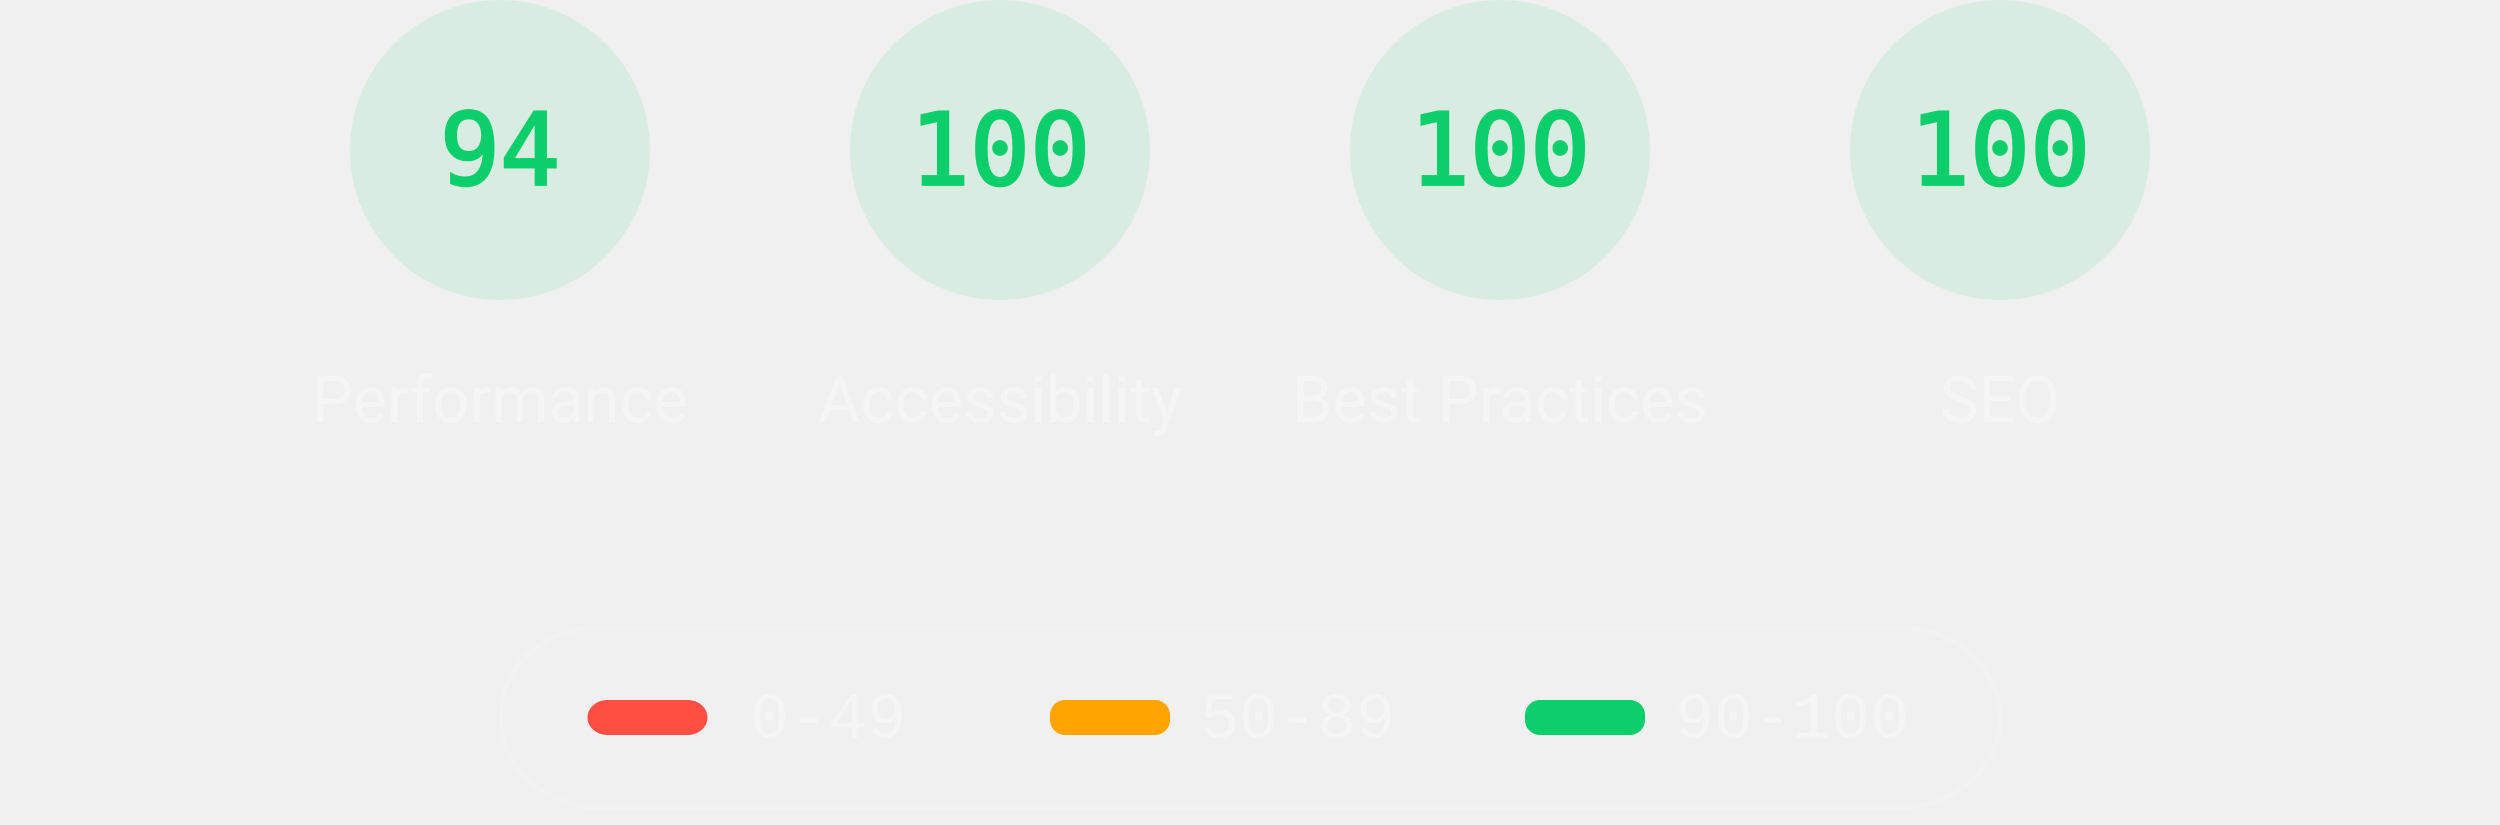
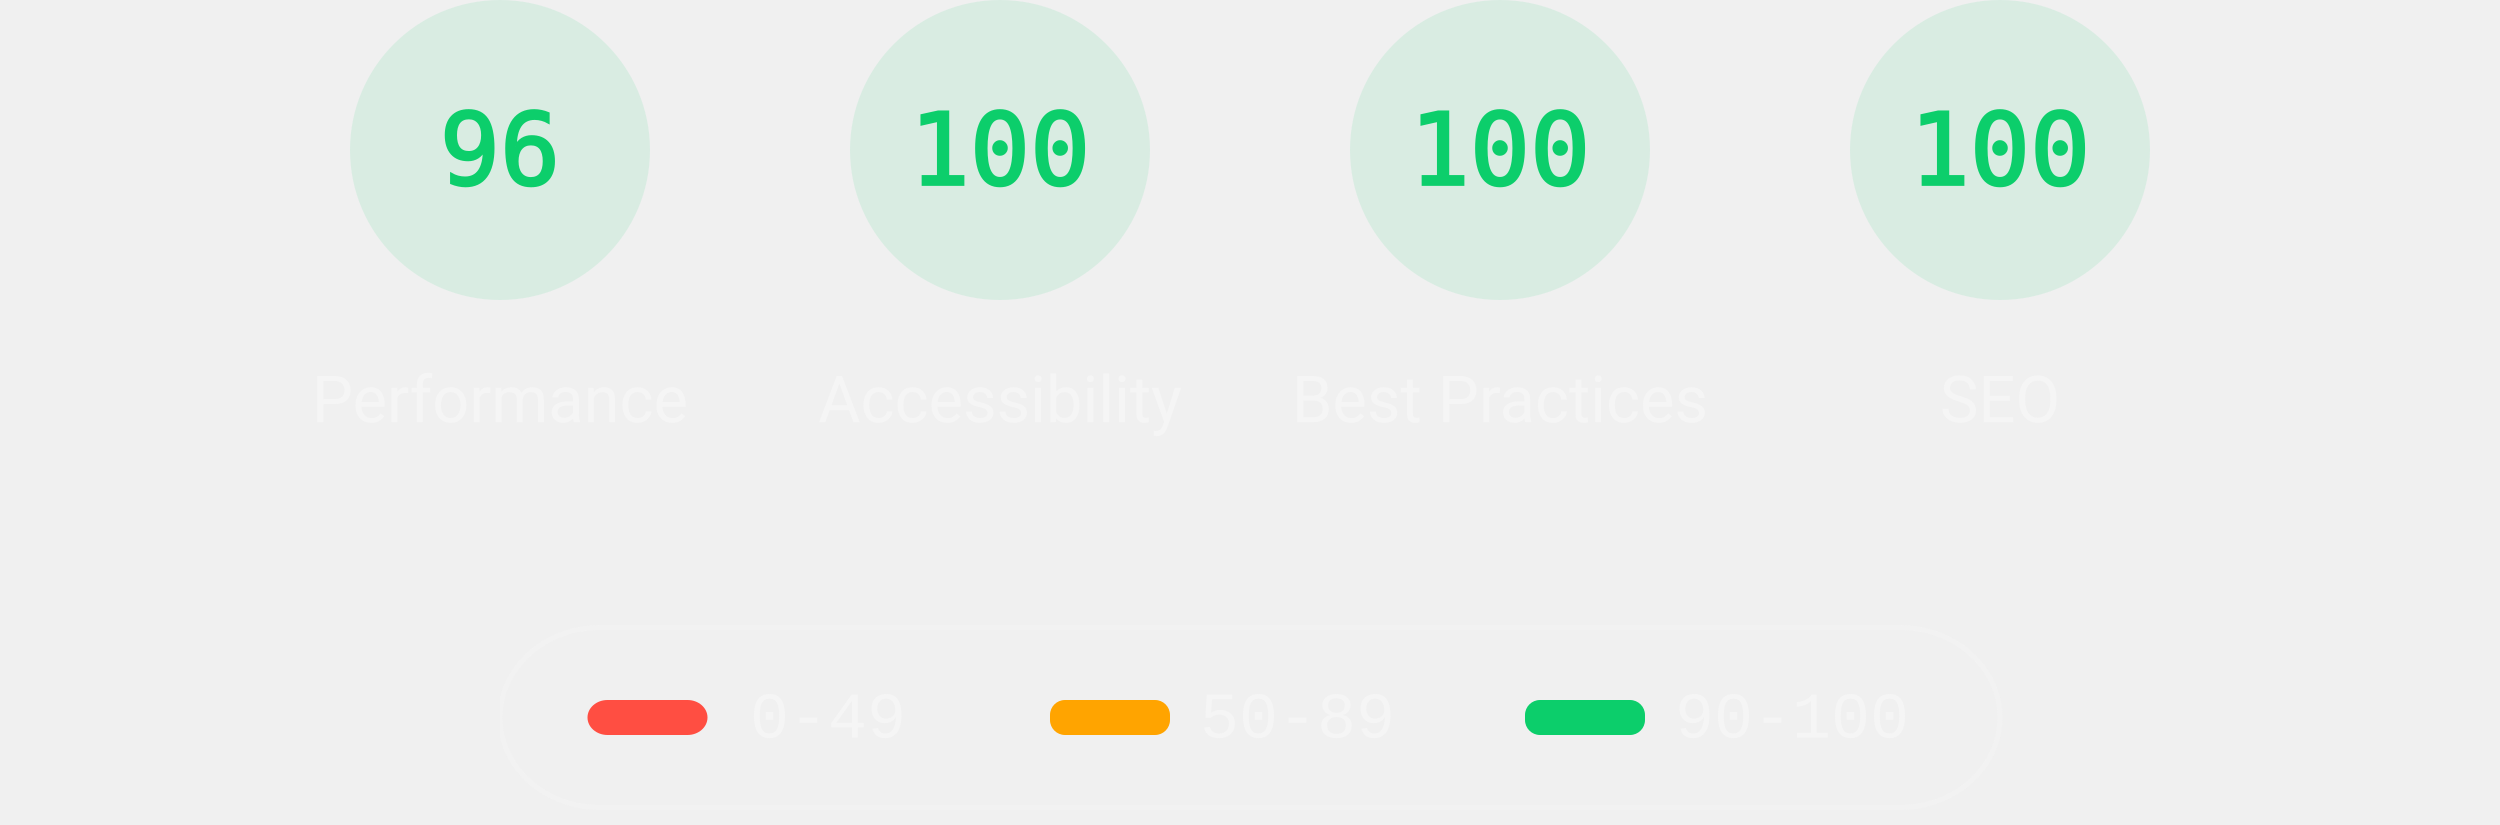
<svg xmlns="http://www.w3.org/2000/svg" class="theme--dark" fill="none" width="1000" height="330">
  <style>
			.gauge-base {
				opacity: 0.1
			}

			.gauge-arc {
				fill: none;
				animation-delay: 250ms;
				stroke-linecap: round;
				transform: rotate(-90deg);
				transform-origin: 100px 60px;
				animation: load-gauge 1s ease forwards
			}

			.guage-text {
				font-size: 40px;
				font-family: monospace;
				text-align: center
			}

			.guage-red {
				color: #ff4e42;
				fill: #ff4e42;
				stroke: #ff4e42
			}
			.guage-orange {
				color: #ffa400;
				fill: #ffa400;
				stroke: #ffa400
			}
			.guage-green {
				color: #0cce6b;
				fill: #0cce6b;
				stroke: #0cce6b
			}
			.theme--agnostic .guage-undefined {
				color: #5c5c5c;
				fill: #5c5c5c;
				stroke: #5c5c5c
			}
			.theme--light .guage-undefined {
				color: #1e1e1e;
				fill: #1e1e1e;
				stroke: #1e1e1e
			}
			.theme--dark .guage-undefined {
				color: #f5f5f5;
				fill: #f5f5f5;
				stroke: #f5f5f5
			}

			.guage-title {
				stroke: none;
				font-size: 26px;
				line-height: 26px;
				font-family: Roboto, Halvetica, Arial, sans-serif
			}
			.metric.guage-title {
				font-family: 'Courier New', Courier, monospace
			}
			.theme--agnostic .guage-title {
				color: #737373;
				fill: #737373
			}
			.theme--light .guage-title {
				color: #212121;
				fill: #212121
			}
			.theme--dark .guage-title {
				color: #f5f5f5;
				fill: #f5f5f5
			}

			@keyframes load-gauge {
				from {
					stroke-dasharray: 0 352.858
				}
			}
			.lh-gauge--pwa__disc {
				fill: #e0e0e0
			}
			.lh-gauge--pwa__logo {
				position: relative;
				fill: #b0b0b0
			}
			.lh-gauge--pwa__invisible {
				display: none
			}
			.lh-gauge--pwa__visible {
				display: inline
			}
			.guage-invisible {
				display: none
			}
			.lh-gauge--pwa__logo--primary-color {
				fill: #304ffe
			}
			.theme--agnostic .lh-gauge--pwa__logo--secondary-color {
				fill: #787878
			}
			.theme--light .lh-gauge--pwa__logo--secondary-color {
				fill: #3d3d3d
			}
			.theme--dark .lh-gauge--pwa__logo--secondary-color {
				fill: #d8b6b6
			}
			.theme--light #svg_2 {
				stroke: #00000022
			}
			.theme--agnostic #svg_2 {
				stroke: #616161
			}
			.theme--light #svg_2 {
				stroke: #00000022
			}
			.theme--dark #svg_2 {
				stroke: #f5f5f566
			}
		</style>
  <svg class="guage-div guage-perf guage-green" viewBox="0 0 200 200" width="200" height="200" x="100" y="0">
    <circle class="gauge-base" r="56" cx="100" cy="60" stroke-width="8" />
-     <circle class="gauge-arc guage-arc-1" r="56" cx="100" cy="60" stroke-width="8" style="stroke-dasharray: 330.747, 351.858;" />
-     <text class="guage-text" x="100px" y="60px" alignment-baseline="central" dominant-baseline="central" text-anchor="middle">94</text>
+     <circle class="gauge-arc guage-arc-1" r="56" cx="100" cy="60" stroke-width="8" style="stroke-dasharray: 337.784, 351.858;" />
+     <text class="guage-text" x="100px" y="60px" alignment-baseline="central" dominant-baseline="central" text-anchor="middle">96</text>
    <text class="guage-title" x="100px" y="160px" alignment-baseline="central" dominant-baseline="central" text-anchor="middle">Performance</text>
  </svg>
  <svg class="guage-div guage-acc guage-green" viewBox="0 0 200 200" width="200" height="200" x="300" y="0">
    <circle class="gauge-base" r="56" cx="100" cy="60" stroke-width="8" />
    <circle class="gauge-arc guage-arc-2" r="56" cx="100" cy="60" stroke-width="8" style="stroke-dasharray: 351.858, 351.858;" />
    <text class="guage-text" x="100px" y="60px" alignment-baseline="central" dominant-baseline="central" text-anchor="middle">100</text>
    <text class="guage-title" x="100px" y="160px" alignment-baseline="central" dominant-baseline="central" text-anchor="middle">Accessibility</text>
  </svg>
  <svg class="guage-div guage-best guage-green" viewBox="0 0 200 200" width="200" height="200" x="500" y="0">
    <circle class="gauge-base" r="56" cx="100" cy="60" stroke-width="8" />
    <circle class="gauge-arc guage-arc-3" r="56" cx="100" cy="60" stroke-width="8" style="stroke-dasharray: 351.858, 351.858;" />
    <text class="guage-text" x="100px" y="60px" alignment-baseline="central" dominant-baseline="central" text-anchor="middle">100</text>
    <text class="guage-title" x="100px" y="160px" alignment-baseline="central" dominant-baseline="central" text-anchor="middle">Best Practices</text>
  </svg>
  <svg class="guage-div guage-seo guage-green" viewBox="0 0 200 200" width="200" height="200" x="700" y="0">
    <circle class="gauge-base" r="56" cx="100" cy="60" stroke-width="8" />
    <circle class="gauge-arc guage-arc-4" r="56" cx="100" cy="60" stroke-width="8" style="stroke-dasharray: 351.858, 351.858;" />
    <text class="guage-text" x="100px" y="60px" alignment-baseline="central" dominant-baseline="central" text-anchor="middle">100</text>
    <text class="guage-title" x="100px" y="160px" alignment-baseline="central" dominant-baseline="central" text-anchor="middle">SEO</text>
  </svg>
  <svg class="guage-div guage-pwa guage-invisible" viewBox="0 0 200 200" width="200" height="200" x="900" y="0">
    <svg viewBox="0 0 60 60" width="112" height="112" x="44" y="4">
      <defs>
        <linearGradient id="lh-gauge--pwa__check-circle__gradient-0" x1="50%" y1="0%" x2="50%" y2="100%">
          <stop stop-color="#00C852" offset="0%" />
          <stop stop-color="#009688" offset="100%" />
        </linearGradient>
        <linearGradient id="lh-gauge--pwa__installable__shadow-gradient-0" x1="76.056%" x2="24.111%" y1="82.995%" y2="24.735%">
          <stop stop-color="#A5D6A7" offset="0%" />
          <stop stop-color="#80CBC4" offset="100%" />
        </linearGradient>
        <linearGradient id="lh-gauge--pwa__fast-reliable__shadow-gradient-0" x1="76.056%" y1="82.995%" x2="25.678%" y2="26.493%">
          <stop stop-color="#64B5F6" offset="0%" />
          <stop stop-color="#2979FF" offset="100%" />
        </linearGradient>
        <g id="lh-gauge--pwa__fast-reliable-badge-0">
          <circle fill="#FFFFFF" cx="10" cy="10" r="10" />
          <path fill="#304FFE" d="M10 3.58l5.25 2.34v3.5c0 3.23-2.24 6.26-5.25 7-3.01-.74-5.25-3.77-5.25-7v-3.5L10 3.58zm-.47 10.74l2.76-4.83.03-.07c.04-.08 0-.24-.22-.24h-1.64l.47-3.26h-.47l-2.7 4.77c-.02.01.05-.1-.04.05-.09.16-.1.31.18.31h1.63l-.47 3.27h.47z" />
        </g>
        <g id="lh-gauge--pwa__installable-badge-0">
          <circle fill="#FFFFFF" cx="10" cy="10" r="10" />
          <path fill="#009688" d="M10 4.167A5.835 5.835 0 0 0 4.167 10 5.835 5.835 0 0 0 10 15.833 5.835 5.835 0 0 0 15.833 10 5.835 5.835 0 0 0 10 4.167zm2.917 6.416h-2.334v2.334H9.417v-2.334H7.083V9.417h2.334V7.083h1.166v2.334h2.334v1.166z" />
        </g>
      </defs>
      <g stroke="none" fill-rule="nonzero">
        <circle class="lh-gauge--pwa__disc" cx="30" cy="30" r="30" />
        <g class="lh-gauge--pwa__logo">
          <path d="M35.66 19.39l.7-1.75h2L37.4 15 38.6 12l3.4 9h-2.51l-.58-1.61z" />
          <path d="M33.52 21l3.65-9h-2.42l-2.5 5.82L30.5 12h-1.86l-1.9 5.82-1.35-2.65-1.21 3.72L25.4 21h2.38l1.72-5.2 1.64 5.2z" />
          <path fill-rule="nonzero" d="M20.3 17.91h1.48c.45 0 .85-.05 1.2-.15l.39-1.18 1.07-3.3a2.64 2.64 0 0 0-.28-.37c-.55-.6-1.36-.91-2.42-.91H18v9h2.3V17.9zm1.96-3.84c.22.22.33.5.33.87 0 .36-.1.65-.29.87-.2.23-.59.35-1.15.35h-.86v-2.41h.87c.52 0 .89.1 1.1.32z" />
        </g>
        <rect class="lh-gauge--pwa__component lh-gauge--pwa__na-line lh-gauge--pwa__invisible" fill="#FFFFFF" x="20" y="32" width="20" height="4" rx="2" />
        <g class="lh-gauge--pwa__component lh-gauge--pwa__fast-reliable-badge lh-gauge--pwa__invisible" transform="translate(20, 29)">
          <path fill="url(#lh-gauge--pwa__fast-reliable__shadow-gradient-0)" d="M33.63 19.49A30 30 0 0 1 16.2 30.36L3 17.14 17.14 3l16.49 16.49z" />
          <use href="#lh-gauge--pwa__fast-reliable-badge-0" />
        </g>
        <g class="lh-gauge--pwa__component lh-gauge--pwa__installable-badge lh-gauge--pwa__invisible" transform="translate(20, 29)">
          <path fill="url(#lh-gauge--pwa__installable__shadow-gradient-0)" d="M33.629 19.487c-4.272 5.453-10.391 9.39-17.415 10.869L3 17.142 17.142 3 33.63 19.487z" />
          <use href="#lh-gauge--pwa__installable-badge-0" />
        </g>
        <g class="lh-gauge--pwa__component lh-gauge--pwa__fast-reliable-installable-badges lh-gauge--pwa__invisible">
          <g transform="translate(8, 29)">
            <path fill="url(#lh-gauge--pwa__fast-reliable__shadow-gradient-0)" d="M16.321 30.463L3 17.143 17.142 3l22.365 22.365A29.864 29.864 0 0 1 22 31c-1.942 0-3.84-.184-5.679-.537z" />
            <use href="#lh-gauge--pwa__fast-reliable-badge-0" />
          </g>
          <g transform="translate(32, 29)">
            <path fill="url(#lh-gauge--pwa__installable__shadow-gradient-0)" d="M25.982 11.84a30.107 30.107 0 0 1-13.08 15.203L3 17.143 17.142 3l8.84 8.84z" />
            <use href="#lh-gauge--pwa__installable-badge-0" />
          </g>
        </g>
        <g class="lh-gauge--pwa__component lh-gauge--pwa__check-circle lh-gauge--pwa__invisible" transform="translate(18, 28)">
          <circle fill="#FFFFFF" cx="12" cy="12" r="12" />
          <path fill="url(#lh-gauge--pwa__check-circle__gradient-0)" d="M12 2a10 10 0 1 0 0 20 10 10 0 0 0 0-20zm-2 15l-5-5 1.41-1.41L10 14.17l7.59-7.59L19 8l-9 9z" />
        </g>
      </g>
    </svg>
    <text class="guage-title" y="160px" alignment-baseline="central" dominant-baseline="central" text-anchor="middle">
      <tspan x="100px" dy="-6px">Progressive</tspan>
      <tspan x="100px" dy="30px">Web App</tspan>
    </text>
  </svg>
  <svg width="604" height="76" x="200" y="250">
    <g>
      <rect fill="none" id="canvas_background" height="80" width="604" y="-1" x="-1" />
      <g display="none" overflow="visible" y="0" x="0" height="100%" width="100%" id="canvasGrid">
        <rect fill="url(#gridpattern)" stroke-width="0" y="0" x="0" height="100%" width="100%" />
      </g>
    </g>
    <g>
      <rect fill-opacity="0" stroke-width="2" rx="40" id="svg_2" height="72" width="600" y="1" x="0" fill="#000000" />
      <rect stroke="#000" rx="8" id="svg_3" height="14" width="48" y="30" x="35" stroke-opacity="null" stroke-width="0" fill="#ff4e42" />
      <rect stroke="#000" rx="6" id="svg_4" height="14" width="48" y="30" x="220" stroke-opacity="null" stroke-width="0" fill="#ffa400" />
      <rect stroke="#000" rx="6" id="svg_5" height="14" width="48" y="30" x="410" stroke-opacity="null" stroke-width="0" fill="#0cce6b" />
      <text class="metric guage-title" xml:space="preserve" text-anchor="start" font-size="26" id="svg_6" y="45" x="100" stroke-opacity="null" stroke-width="0" stroke="#000">0-49</text>
      <text class="metric guage-title" xml:space="preserve" text-anchor="start" font-size="26" id="svg_7" y="45" x="280" stroke-opacity="null" stroke-width="0" stroke="#000">50-89</text>
      <text class="metric guage-title" xml:space="preserve" text-anchor="start" font-size="26" id="svg_8" y="45" x="470" stroke-opacity="null" stroke-width="0" stroke="#000">90-100</text>
    </g>
  </svg>
</svg>
